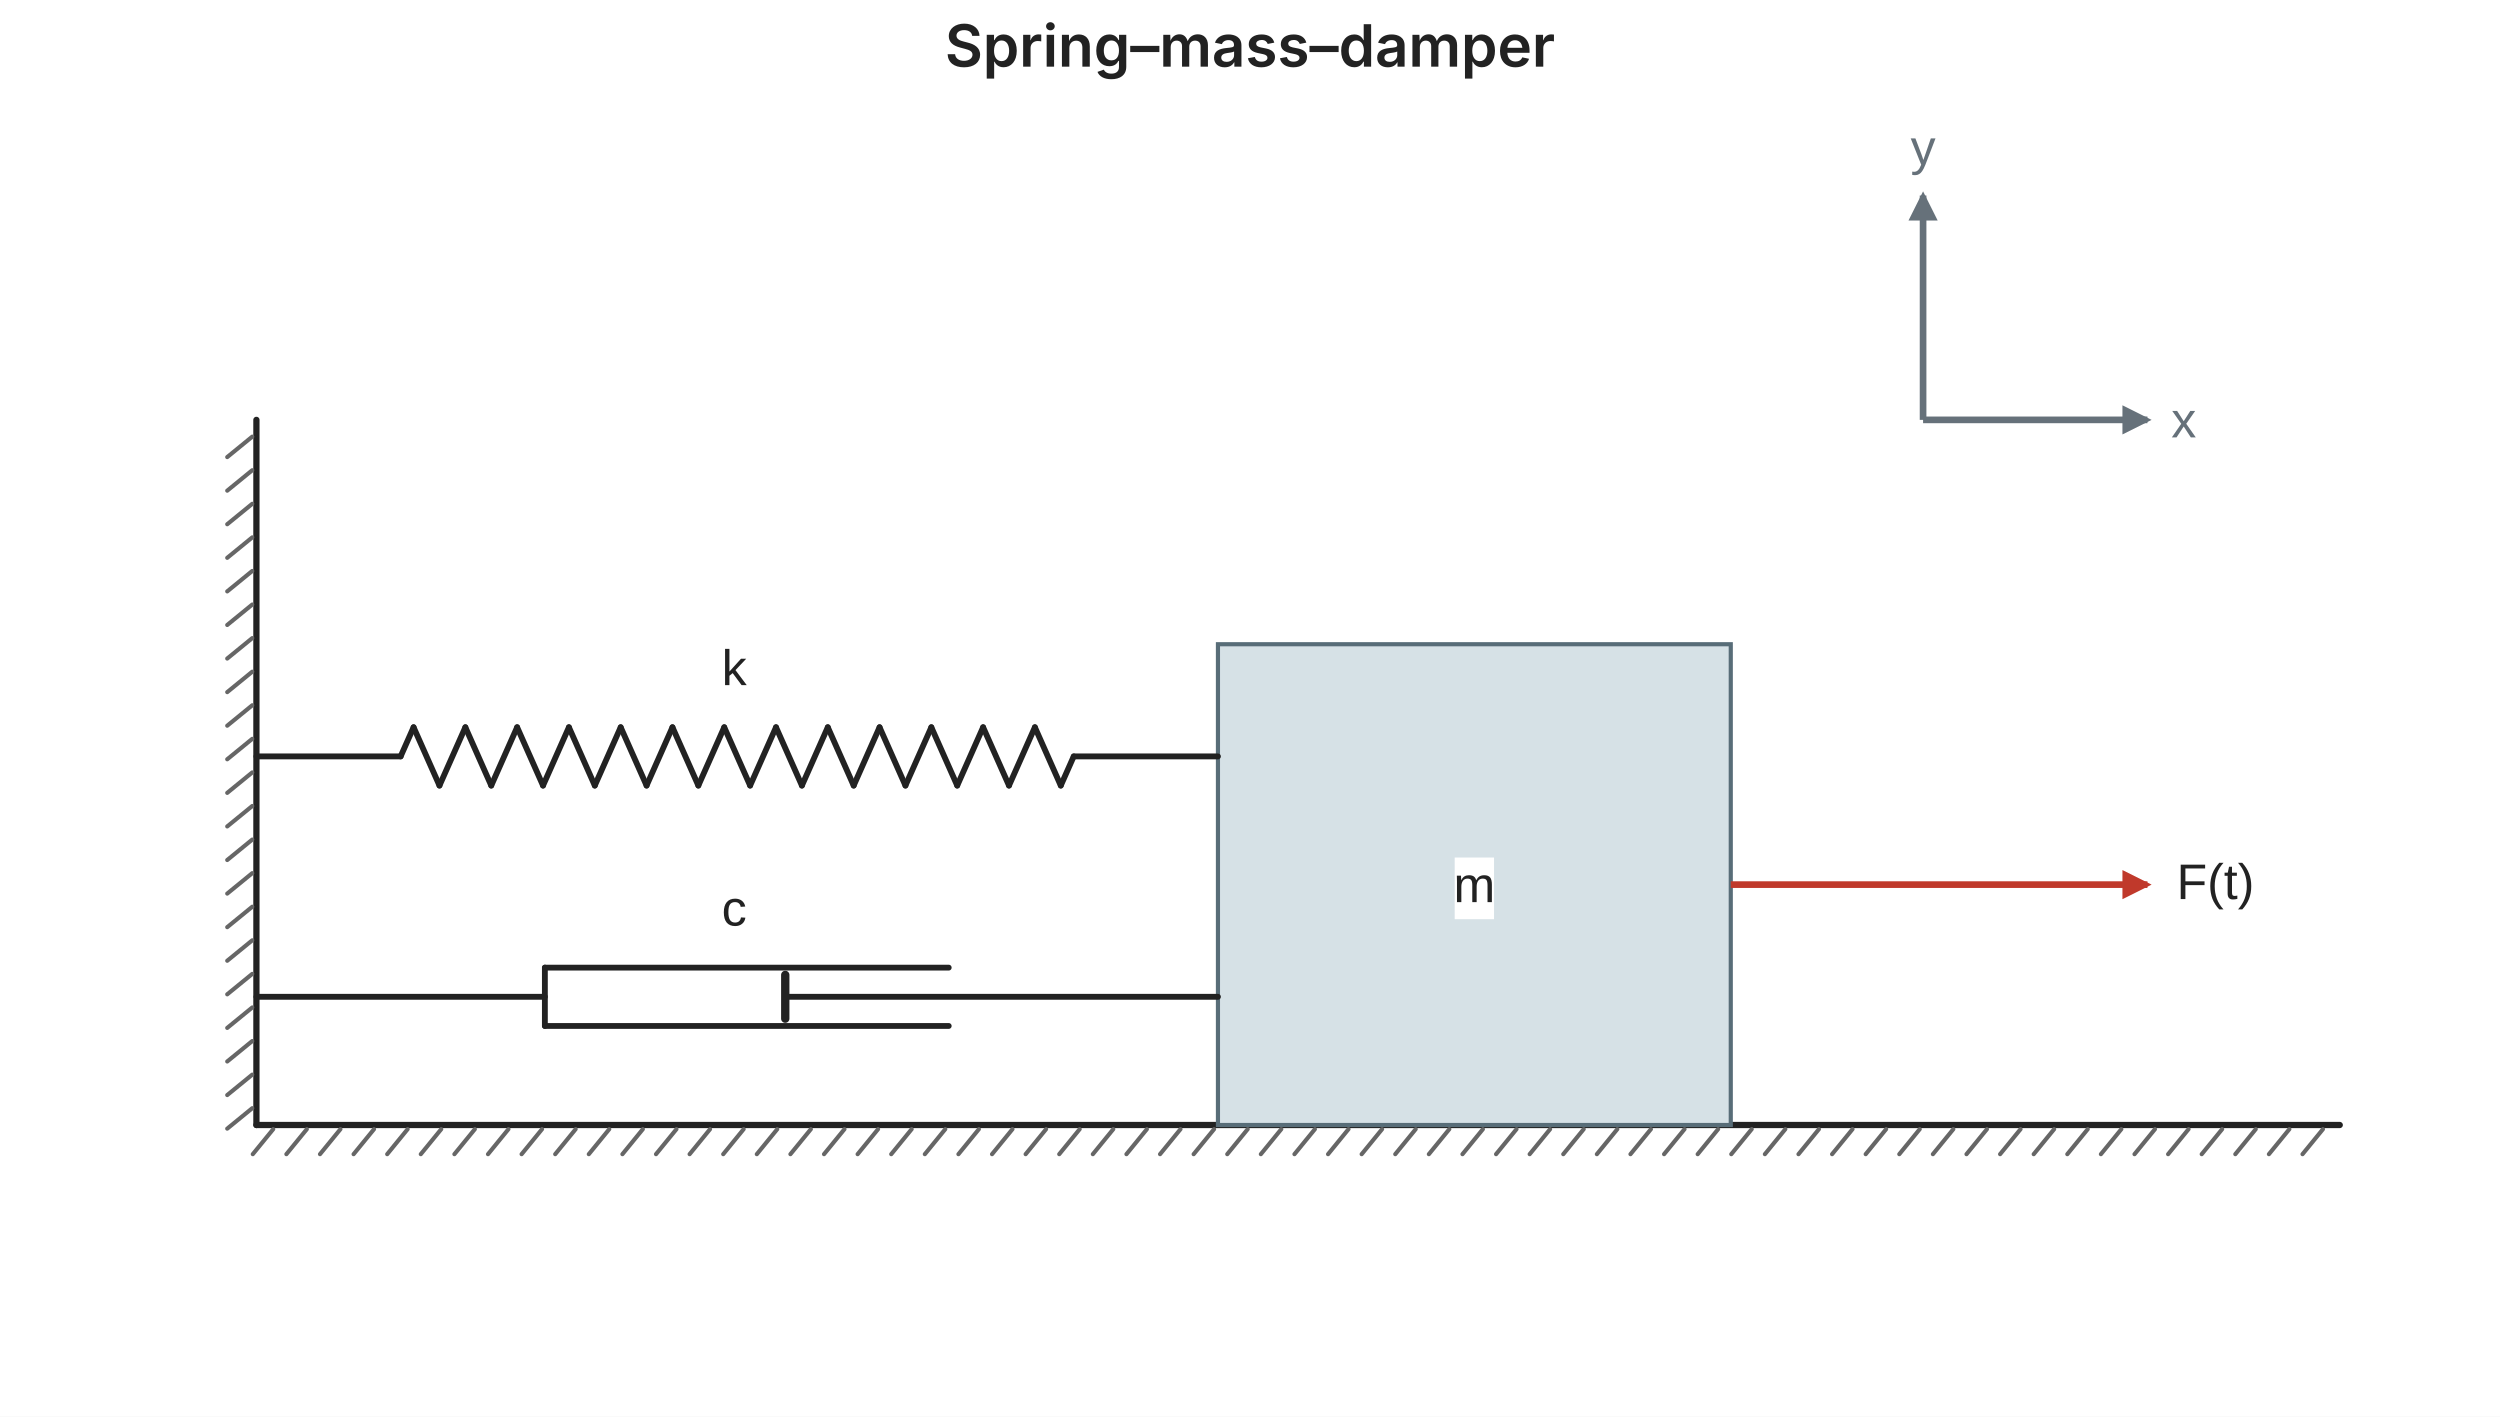
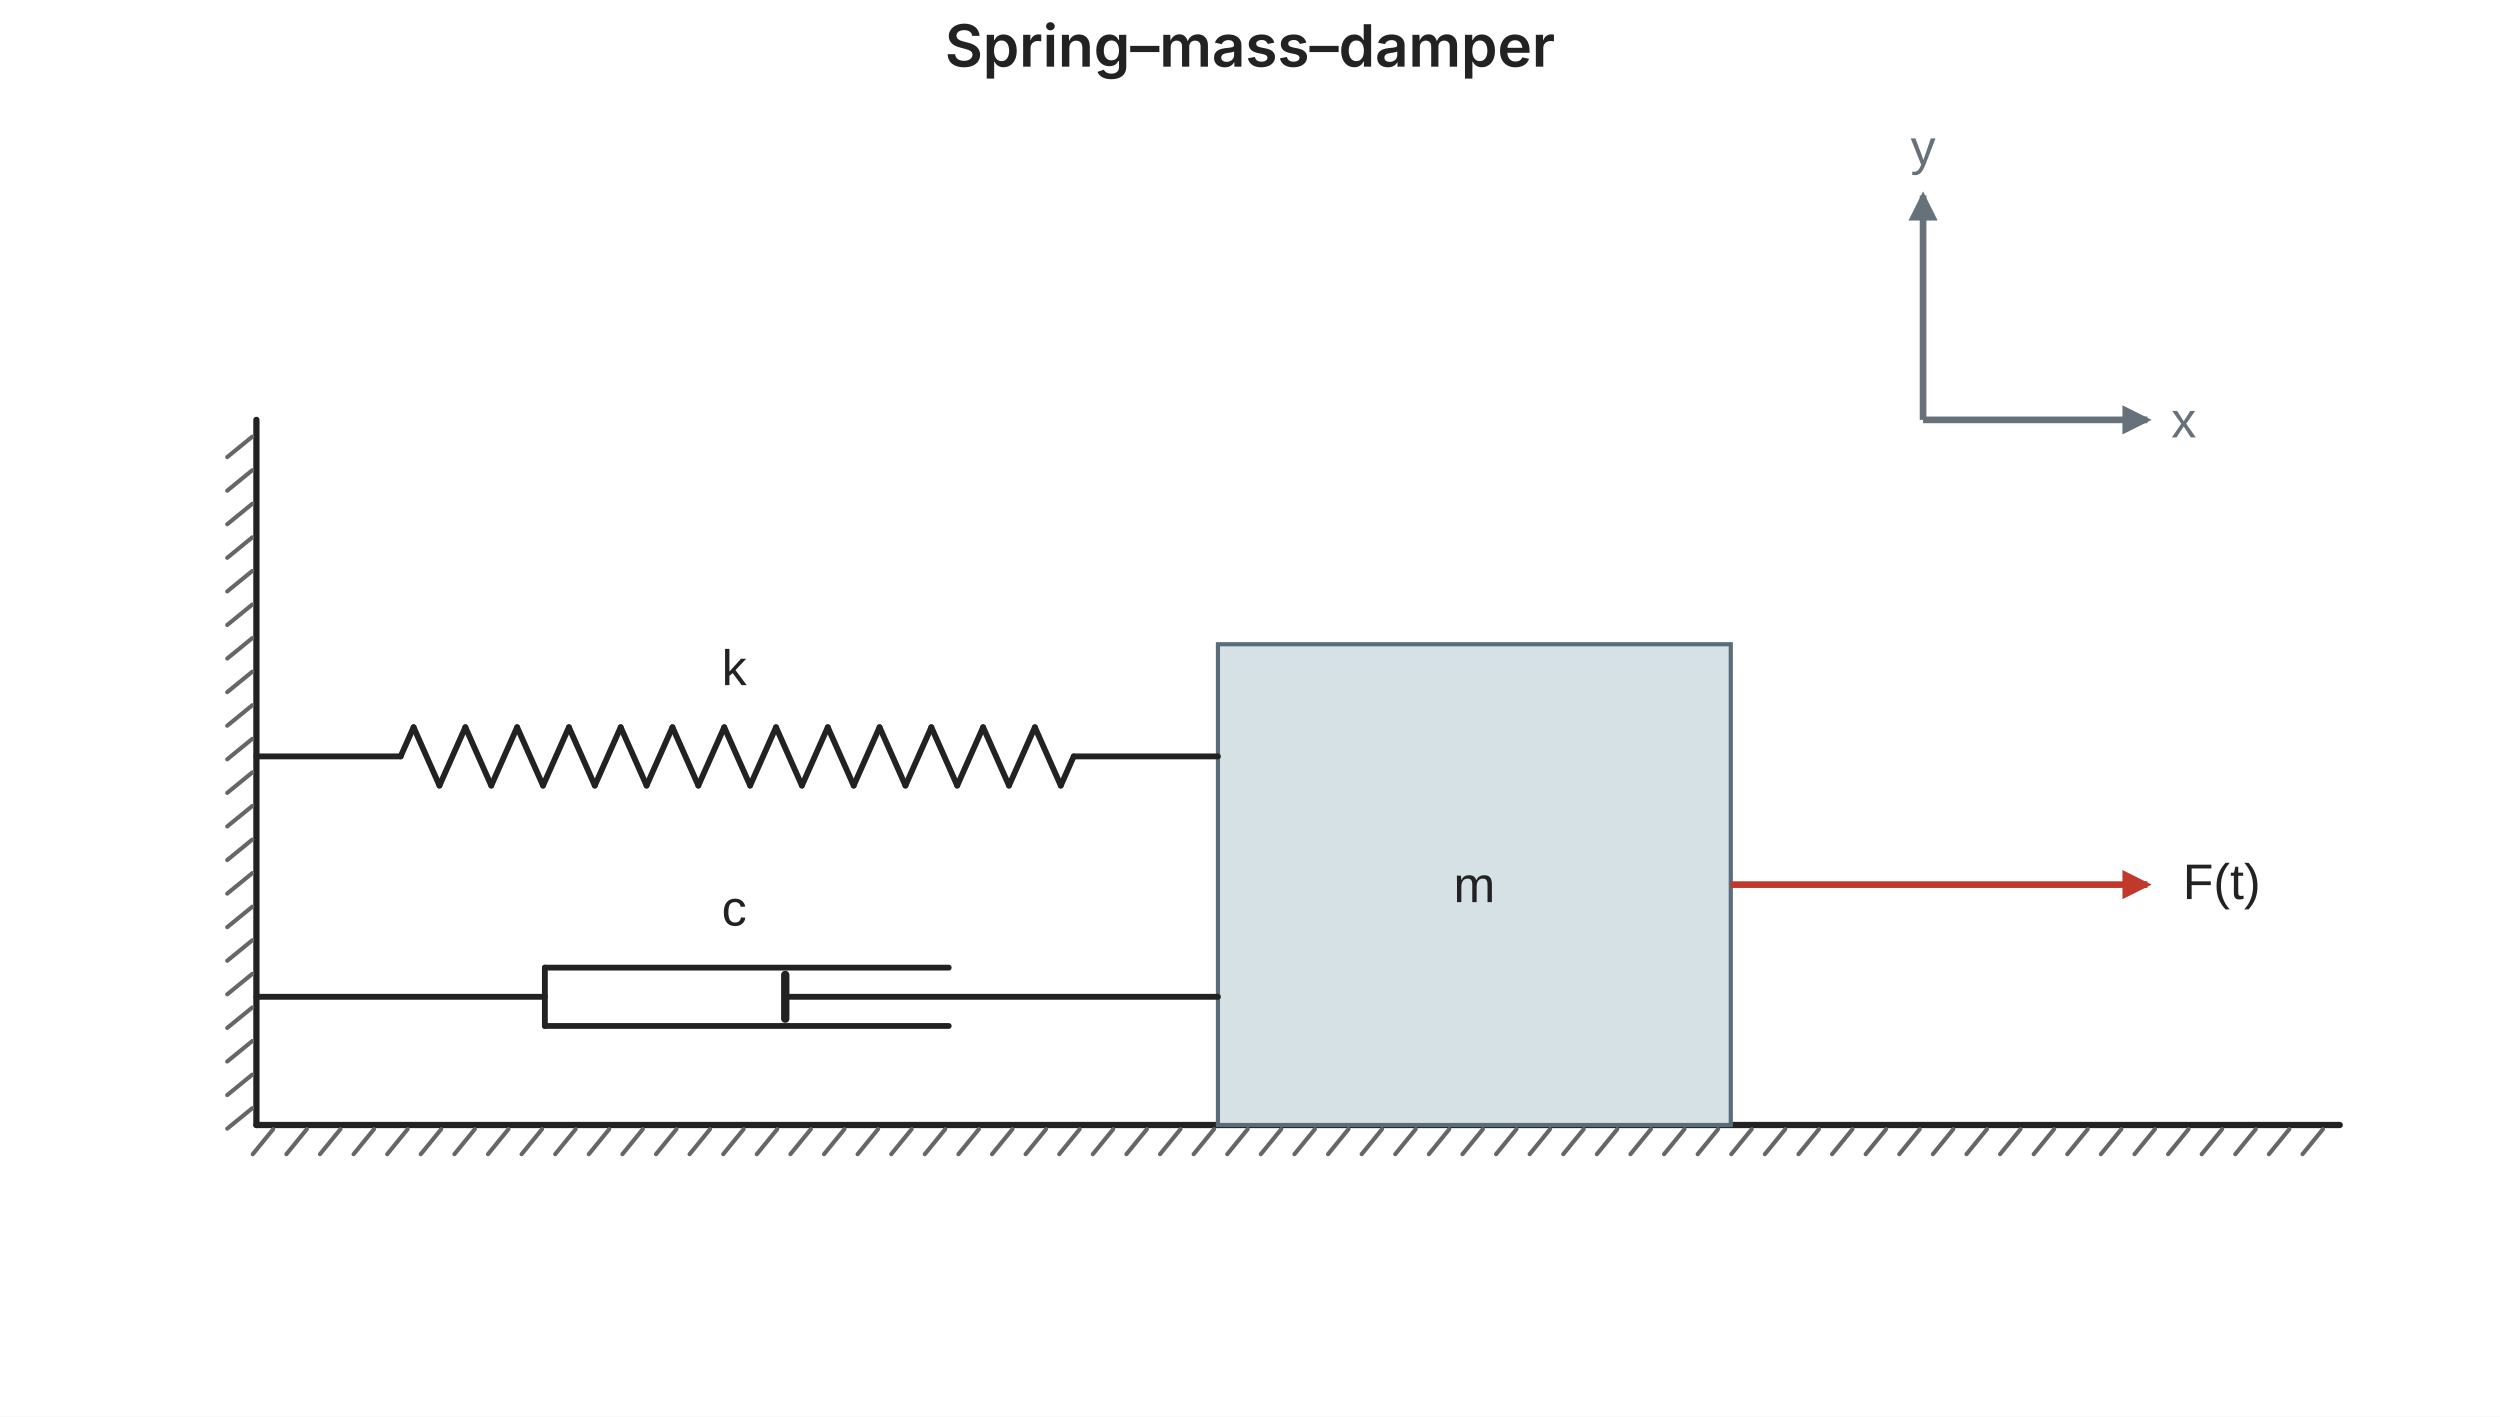
<svg xmlns="http://www.w3.org/2000/svg" viewBox="0 0 600 340" width="600" height="340">
  <rect x="0" y="0" width="600" height="340" fill="#fff" />
  <g>
    <text x="300" y="16" fill="#222" font-size="14" text-anchor="middle" font-family="Inter, system-ui, sans-serif" font-weight="600">
Spring–mass–damper
</text>
    <line x1="61.538" y1="270" x2="61.538" y2="100.769" stroke="#222" stroke-width="1.5" stroke-linecap="round" />
    <line x1="60.538" y1="265.971" x2="54.538" y2="270.871" stroke="#666" stroke-width="1" stroke-linecap="round" />
    <line x1="60.538" y1="257.912" x2="54.538" y2="262.812" stroke="#666" stroke-width="1" stroke-linecap="round" />
    <line x1="60.538" y1="249.853" x2="54.538" y2="254.753" stroke="#666" stroke-width="1" stroke-linecap="round" />
    <line x1="60.538" y1="241.795" x2="54.538" y2="246.695" stroke="#666" stroke-width="1" stroke-linecap="round" />
    <line x1="60.538" y1="233.736" x2="54.538" y2="238.636" stroke="#666" stroke-width="1" stroke-linecap="round" />
    <line x1="60.538" y1="225.678" x2="54.538" y2="230.578" stroke="#666" stroke-width="1" stroke-linecap="round" />
    <line x1="60.538" y1="217.619" x2="54.538" y2="222.519" stroke="#666" stroke-width="1" stroke-linecap="round" />
    <line x1="60.538" y1="209.56" x2="54.538" y2="214.46" stroke="#666" stroke-width="1" stroke-linecap="round" />
    <line x1="60.538" y1="201.502" x2="54.538" y2="206.402" stroke="#666" stroke-width="1" stroke-linecap="round" />
    <line x1="60.538" y1="193.443" x2="54.538" y2="198.343" stroke="#666" stroke-width="1" stroke-linecap="round" />
    <line x1="60.538" y1="185.385" x2="54.538" y2="190.285" stroke="#666" stroke-width="1" stroke-linecap="round" />
    <line x1="60.538" y1="177.326" x2="54.538" y2="182.226" stroke="#666" stroke-width="1" stroke-linecap="round" />
    <line x1="60.538" y1="169.267" x2="54.538" y2="174.167" stroke="#666" stroke-width="1" stroke-linecap="round" />
    <line x1="60.538" y1="161.209" x2="54.538" y2="166.109" stroke="#666" stroke-width="1" stroke-linecap="round" />
    <line x1="60.538" y1="153.15" x2="54.538" y2="158.05" stroke="#666" stroke-width="1" stroke-linecap="round" />
    <line x1="60.538" y1="145.092" x2="54.538" y2="149.992" stroke="#666" stroke-width="1" stroke-linecap="round" />
    <line x1="60.538" y1="137.033" x2="54.538" y2="141.933" stroke="#666" stroke-width="1" stroke-linecap="round" />
    <line x1="60.538" y1="128.974" x2="54.538" y2="133.874" stroke="#666" stroke-width="1" stroke-linecap="round" />
    <line x1="60.538" y1="120.916" x2="54.538" y2="125.816" stroke="#666" stroke-width="1" stroke-linecap="round" />
    <line x1="60.538" y1="112.857" x2="54.538" y2="117.757" stroke="#666" stroke-width="1" stroke-linecap="round" />
    <line x1="60.538" y1="104.799" x2="54.538" y2="109.699" stroke="#666" stroke-width="1" stroke-linecap="round" />
    <line x1="61.538" y1="270" x2="561.538" y2="270" stroke="#222" stroke-width="1.5" stroke-linecap="round" />
    <line x1="65.571" y1="271" x2="60.671" y2="277" stroke="#666" stroke-width="1" stroke-linecap="round" />
    <line x1="73.635" y1="271" x2="68.735" y2="277" stroke="#666" stroke-width="1" stroke-linecap="round" />
    <line x1="81.7" y1="271" x2="76.8" y2="277" stroke="#666" stroke-width="1" stroke-linecap="round" />
    <line x1="89.764" y1="271" x2="84.864" y2="277" stroke="#666" stroke-width="1" stroke-linecap="round" />
    <line x1="97.829" y1="271" x2="92.929" y2="277" stroke="#666" stroke-width="1" stroke-linecap="round" />
    <line x1="105.893" y1="271" x2="100.993" y2="277" stroke="#666" stroke-width="1" stroke-linecap="round" />
    <line x1="113.958" y1="271" x2="109.058" y2="277" stroke="#666" stroke-width="1" stroke-linecap="round" />
    <line x1="122.022" y1="271" x2="117.122" y2="277" stroke="#666" stroke-width="1" stroke-linecap="round" />
    <line x1="130.087" y1="271" x2="125.187" y2="277" stroke="#666" stroke-width="1" stroke-linecap="round" />
    <line x1="138.151" y1="271" x2="133.251" y2="277" stroke="#666" stroke-width="1" stroke-linecap="round" />
    <line x1="146.216" y1="271" x2="141.316" y2="277" stroke="#666" stroke-width="1" stroke-linecap="round" />
    <line x1="154.28" y1="271" x2="149.38" y2="277" stroke="#666" stroke-width="1" stroke-linecap="round" />
    <line x1="162.345" y1="271" x2="157.445" y2="277" stroke="#666" stroke-width="1" stroke-linecap="round" />
    <line x1="170.409" y1="271" x2="165.509" y2="277" stroke="#666" stroke-width="1" stroke-linecap="round" />
    <line x1="178.474" y1="271" x2="173.574" y2="277" stroke="#666" stroke-width="1" stroke-linecap="round" />
    <line x1="186.538" y1="271" x2="181.638" y2="277" stroke="#666" stroke-width="1" stroke-linecap="round" />
    <line x1="194.603" y1="271" x2="189.703" y2="277" stroke="#666" stroke-width="1" stroke-linecap="round" />
    <line x1="202.667" y1="271" x2="197.767" y2="277" stroke="#666" stroke-width="1" stroke-linecap="round" />
    <line x1="210.732" y1="271" x2="205.832" y2="277" stroke="#666" stroke-width="1" stroke-linecap="round" />
    <line x1="218.797" y1="271" x2="213.897" y2="277" stroke="#666" stroke-width="1" stroke-linecap="round" />
    <line x1="226.861" y1="271" x2="221.961" y2="277" stroke="#666" stroke-width="1" stroke-linecap="round" />
    <line x1="234.926" y1="271" x2="230.026" y2="277" stroke="#666" stroke-width="1" stroke-linecap="round" />
    <line x1="242.99" y1="271" x2="238.09" y2="277" stroke="#666" stroke-width="1" stroke-linecap="round" />
    <line x1="251.055" y1="271" x2="246.155" y2="277" stroke="#666" stroke-width="1" stroke-linecap="round" />
    <line x1="259.119" y1="271" x2="254.219" y2="277" stroke="#666" stroke-width="1" stroke-linecap="round" />
    <line x1="267.184" y1="271" x2="262.284" y2="277" stroke="#666" stroke-width="1" stroke-linecap="round" />
    <line x1="275.248" y1="271" x2="270.348" y2="277" stroke="#666" stroke-width="1" stroke-linecap="round" />
    <line x1="283.313" y1="271" x2="278.413" y2="277" stroke="#666" stroke-width="1" stroke-linecap="round" />
    <line x1="291.377" y1="271" x2="286.477" y2="277" stroke="#666" stroke-width="1" stroke-linecap="round" />
    <line x1="299.442" y1="271" x2="294.542" y2="277" stroke="#666" stroke-width="1" stroke-linecap="round" />
    <line x1="307.506" y1="271" x2="302.606" y2="277" stroke="#666" stroke-width="1" stroke-linecap="round" />
    <line x1="315.571" y1="271" x2="310.671" y2="277" stroke="#666" stroke-width="1" stroke-linecap="round" />
    <line x1="323.635" y1="271" x2="318.735" y2="277" stroke="#666" stroke-width="1" stroke-linecap="round" />
    <line x1="331.7" y1="271" x2="326.8" y2="277" stroke="#666" stroke-width="1" stroke-linecap="round" />
    <line x1="339.764" y1="271" x2="334.864" y2="277" stroke="#666" stroke-width="1" stroke-linecap="round" />
    <line x1="347.829" y1="271" x2="342.929" y2="277" stroke="#666" stroke-width="1" stroke-linecap="round" />
    <line x1="355.893" y1="271" x2="350.993" y2="277" stroke="#666" stroke-width="1" stroke-linecap="round" />
    <line x1="363.958" y1="271" x2="359.058" y2="277" stroke="#666" stroke-width="1" stroke-linecap="round" />
    <line x1="372.022" y1="271" x2="367.122" y2="277" stroke="#666" stroke-width="1" stroke-linecap="round" />
    <line x1="380.087" y1="271" x2="375.187" y2="277" stroke="#666" stroke-width="1" stroke-linecap="round" />
    <line x1="388.151" y1="271" x2="383.251" y2="277" stroke="#666" stroke-width="1" stroke-linecap="round" />
    <line x1="396.216" y1="271" x2="391.316" y2="277" stroke="#666" stroke-width="1" stroke-linecap="round" />
    <line x1="404.28" y1="271" x2="399.38" y2="277" stroke="#666" stroke-width="1" stroke-linecap="round" />
    <line x1="412.345" y1="271" x2="407.445" y2="277" stroke="#666" stroke-width="1" stroke-linecap="round" />
    <line x1="420.409" y1="271" x2="415.509" y2="277" stroke="#666" stroke-width="1" stroke-linecap="round" />
    <line x1="428.474" y1="271" x2="423.574" y2="277" stroke="#666" stroke-width="1" stroke-linecap="round" />
    <line x1="436.538" y1="271" x2="431.638" y2="277" stroke="#666" stroke-width="1" stroke-linecap="round" />
    <line x1="444.603" y1="271" x2="439.703" y2="277" stroke="#666" stroke-width="1" stroke-linecap="round" />
    <line x1="452.667" y1="271" x2="447.767" y2="277" stroke="#666" stroke-width="1" stroke-linecap="round" />
    <line x1="460.732" y1="271" x2="455.832" y2="277" stroke="#666" stroke-width="1" stroke-linecap="round" />
    <line x1="468.797" y1="271" x2="463.897" y2="277" stroke="#666" stroke-width="1" stroke-linecap="round" />
    <line x1="476.861" y1="271" x2="471.961" y2="277" stroke="#666" stroke-width="1" stroke-linecap="round" />
    <line x1="484.926" y1="271" x2="480.026" y2="277" stroke="#666" stroke-width="1" stroke-linecap="round" />
    <line x1="492.99" y1="271" x2="488.09" y2="277" stroke="#666" stroke-width="1" stroke-linecap="round" />
    <line x1="501.055" y1="271" x2="496.155" y2="277" stroke="#666" stroke-width="1" stroke-linecap="round" />
    <line x1="509.119" y1="271" x2="504.219" y2="277" stroke="#666" stroke-width="1" stroke-linecap="round" />
    <line x1="517.184" y1="271" x2="512.284" y2="277" stroke="#666" stroke-width="1" stroke-linecap="round" />
    <line x1="525.248" y1="271" x2="520.348" y2="277" stroke="#666" stroke-width="1" stroke-linecap="round" />
    <line x1="533.313" y1="271" x2="528.413" y2="277" stroke="#666" stroke-width="1" stroke-linecap="round" />
    <line x1="541.377" y1="271" x2="536.477" y2="277" stroke="#666" stroke-width="1" stroke-linecap="round" />
    <line x1="549.442" y1="271" x2="544.542" y2="277" stroke="#666" stroke-width="1" stroke-linecap="round" />
    <line x1="557.506" y1="271" x2="552.606" y2="277" stroke="#666" stroke-width="1" stroke-linecap="round" />
    <rect x="292.308" y="154.615" width="123.077" height="115.385" fill="#d6e1e6" stroke="#586d78" stroke-width="1" rx="0" />
-     <rect x="349.126" y="205.808" width="9.44" height="14.8" fill="#ffffff" stroke="none" />
+     <rect x="348.848" y="205.808" width="9.996" height="14.8" fill="#d6e1e6" stroke="none" />
    <text x="353.846" y="216.508" fill="#222" font-size="12" text-anchor="middle" font-family="Arial, Helvetica, sans-serif" font-weight="normal">
m
</text>
    <line x1="61.538" y1="181.538" x2="96.154" y2="181.538" stroke="#222" stroke-width="1.4" stroke-linecap="round" />
    <line x1="96.154" y1="181.538" x2="99.26" y2="174.538" stroke="#222" stroke-width="1.4" stroke-linecap="round" />
    <line x1="99.26" y1="174.538" x2="105.473" y2="188.538" stroke="#222" stroke-width="1.4" stroke-linecap="round" />
    <line x1="105.473" y1="188.538" x2="111.686" y2="174.538" stroke="#222" stroke-width="1.4" stroke-linecap="round" />
    <line x1="111.686" y1="174.538" x2="117.899" y2="188.538" stroke="#222" stroke-width="1.4" stroke-linecap="round" />
    <line x1="117.899" y1="188.538" x2="124.112" y2="174.538" stroke="#222" stroke-width="1.4" stroke-linecap="round" />
    <line x1="124.112" y1="174.538" x2="130.325" y2="188.538" stroke="#222" stroke-width="1.4" stroke-linecap="round" />
    <line x1="130.325" y1="188.538" x2="136.538" y2="174.538" stroke="#222" stroke-width="1.4" stroke-linecap="round" />
    <line x1="136.538" y1="174.538" x2="142.751" y2="188.538" stroke="#222" stroke-width="1.4" stroke-linecap="round" />
    <line x1="142.751" y1="188.538" x2="148.964" y2="174.538" stroke="#222" stroke-width="1.4" stroke-linecap="round" />
    <line x1="148.964" y1="174.538" x2="155.178" y2="188.538" stroke="#222" stroke-width="1.4" stroke-linecap="round" />
    <line x1="155.178" y1="188.538" x2="161.391" y2="174.538" stroke="#222" stroke-width="1.4" stroke-linecap="round" />
    <line x1="161.391" y1="174.538" x2="167.604" y2="188.538" stroke="#222" stroke-width="1.4" stroke-linecap="round" />
    <line x1="167.604" y1="188.538" x2="173.817" y2="174.538" stroke="#222" stroke-width="1.4" stroke-linecap="round" />
    <line x1="173.817" y1="174.538" x2="180.03" y2="188.538" stroke="#222" stroke-width="1.4" stroke-linecap="round" />
    <line x1="180.03" y1="188.538" x2="186.243" y2="174.538" stroke="#222" stroke-width="1.4" stroke-linecap="round" />
    <line x1="186.243" y1="174.538" x2="192.456" y2="188.538" stroke="#222" stroke-width="1.4" stroke-linecap="round" />
    <line x1="192.456" y1="188.538" x2="198.669" y2="174.538" stroke="#222" stroke-width="1.4" stroke-linecap="round" />
    <line x1="198.669" y1="174.538" x2="204.882" y2="188.538" stroke="#222" stroke-width="1.4" stroke-linecap="round" />
    <line x1="204.882" y1="188.538" x2="211.095" y2="174.538" stroke="#222" stroke-width="1.4" stroke-linecap="round" />
    <line x1="211.095" y1="174.538" x2="217.308" y2="188.538" stroke="#222" stroke-width="1.4" stroke-linecap="round" />
    <line x1="217.308" y1="188.538" x2="223.521" y2="174.538" stroke="#222" stroke-width="1.4" stroke-linecap="round" />
    <line x1="223.521" y1="174.538" x2="229.734" y2="188.538" stroke="#222" stroke-width="1.4" stroke-linecap="round" />
    <line x1="229.734" y1="188.538" x2="235.947" y2="174.538" stroke="#222" stroke-width="1.4" stroke-linecap="round" />
    <line x1="235.947" y1="174.538" x2="242.16" y2="188.538" stroke="#222" stroke-width="1.4" stroke-linecap="round" />
    <line x1="242.16" y1="188.538" x2="248.373" y2="174.538" stroke="#222" stroke-width="1.4" stroke-linecap="round" />
    <line x1="248.373" y1="174.538" x2="254.586" y2="188.538" stroke="#222" stroke-width="1.4" stroke-linecap="round" />
    <line x1="254.586" y1="188.538" x2="257.692" y2="181.538" stroke="#222" stroke-width="1.4" stroke-linecap="round" />
    <line x1="257.692" y1="181.538" x2="292.308" y2="181.538" stroke="#222" stroke-width="1.4" stroke-linecap="round" />
    <line x1="61.538" y1="239.231" x2="130.769" y2="239.231" stroke="#222" stroke-width="1.4" stroke-linecap="round" />
    <line x1="227.692" y1="232.231" x2="130.769" y2="232.231" stroke="#222" stroke-width="1.4" stroke-linecap="round" />
    <line x1="130.769" y1="232.231" x2="130.769" y2="246.231" stroke="#222" stroke-width="1.4" stroke-linecap="round" />
    <line x1="130.769" y1="246.231" x2="227.692" y2="246.231" stroke="#222" stroke-width="1.4" stroke-linecap="round" />
    <line x1="188.462" y1="233.981" x2="188.462" y2="244.481" stroke="#222" stroke-width="2" stroke-linecap="round" />
    <line x1="188.462" y1="239.231" x2="292.308" y2="239.231" stroke="#222" stroke-width="1.4" stroke-linecap="round" />
    <defs>
      <marker id="arr-23633033393262-124" markerWidth="7" markerHeight="7" refX="6" refY="3.5" orient="auto-start-reverse" markerUnits="userSpaceOnUse">
        <path d="M0,0 L7,3.5 L0,7 Z" fill="#c0392b" />
      </marker>
    </defs>
    <line x1="415.385" y1="212.308" x2="515.385" y2="212.308" stroke="#c0392b" stroke-width="1.6" marker-end="url(#arr-23633033393262-124)" stroke-dasharray="" />
    <defs>
      <marker id="arr-23363637313761-126" markerWidth="7" markerHeight="7" refX="6" refY="3.5" orient="auto-start-reverse" markerUnits="userSpaceOnUse">
        <path d="M0,0 L7,3.5 L0,7 Z" fill="#66717a" />
      </marker>
    </defs>
    <line x1="461.538" y1="100.769" x2="515.385" y2="100.769" stroke="#66717a" stroke-width="1.6" marker-end="url(#arr-23363637313761-126)" stroke-dasharray="" />
    <defs>
      <marker id="arr-23363637313761-128" markerWidth="7" markerHeight="7" refX="6" refY="3.5" orient="auto-start-reverse" markerUnits="userSpaceOnUse">
        <path d="M0,0 L7,3.5 L0,7 Z" fill="#66717a" />
      </marker>
    </defs>
    <line x1="461.538" y1="100.769" x2="461.538" y2="46.923" stroke="#66717a" stroke-width="1.6" marker-end="url(#arr-23363637313761-128)" stroke-dasharray="" />
-     <rect x="519.385" y="94.269" width="9.44" height="14.8" fill="#ffffff" stroke="none" />
+     <rect x="520.105" y="94.269" width="8" height="14.8" fill="#ffffff" stroke="none" />
    <text x="524.105" y="104.969" fill="#66717a" font-size="12" text-anchor="middle" font-family="Arial, Helvetica, sans-serif" font-weight="normal">
x
</text>
-     <rect x="456.818" y="28.853" width="9.44" height="14.8" fill="#ffffff" stroke="none" />
+     <rect x="457.538" y="28.853" width="8" height="14.8" fill="#ffffff" stroke="none" />
    <text x="461.538" y="39.553" fill="#66717a" font-size="12" text-anchor="middle" font-family="Arial, Helvetica, sans-serif" font-weight="normal">
y
</text>
-     <rect x="172.203" y="153.738" width="9.44" height="14.8" fill="#ffffff" stroke="none" />
+     <rect x="172.203" y="153.738" width="8" height="14.8" fill="#ffffff" stroke="none" />
    <text x="173.203" y="164.438" fill="#222" font-size="12" text-anchor="start" font-family="Arial, Helvetica, sans-serif" font-weight="normal">
k
</text>
-     <rect x="172.203" y="211.431" width="9.44" height="14.8" fill="#ffffff" stroke="none" />
+     <rect x="172.203" y="211.431" width="8" height="14.8" fill="#ffffff" stroke="none" />
    <text x="173.203" y="222.131" fill="#222" font-size="12" text-anchor="start" font-family="Arial, Helvetica, sans-serif" font-weight="normal">
c
</text>
-     <rect x="521.385" y="205.078" width="31.76" height="14.8" fill="#ffffff" stroke="none" />
-     <text x="522.385" y="215.778" fill="#222" font-size="12" text-anchor="start" font-family="Arial, Helvetica, sans-serif" font-weight="normal">
+     <rect x="522.885" y="205.078" width="20.66" height="14.8" fill="#ffffff" stroke="none" />
+     <text x="523.885" y="215.778" fill="#222" font-size="12" text-anchor="start" font-family="Arial, Helvetica, sans-serif" font-weight="normal">
F(t)
</text>
  </g>
</svg>
